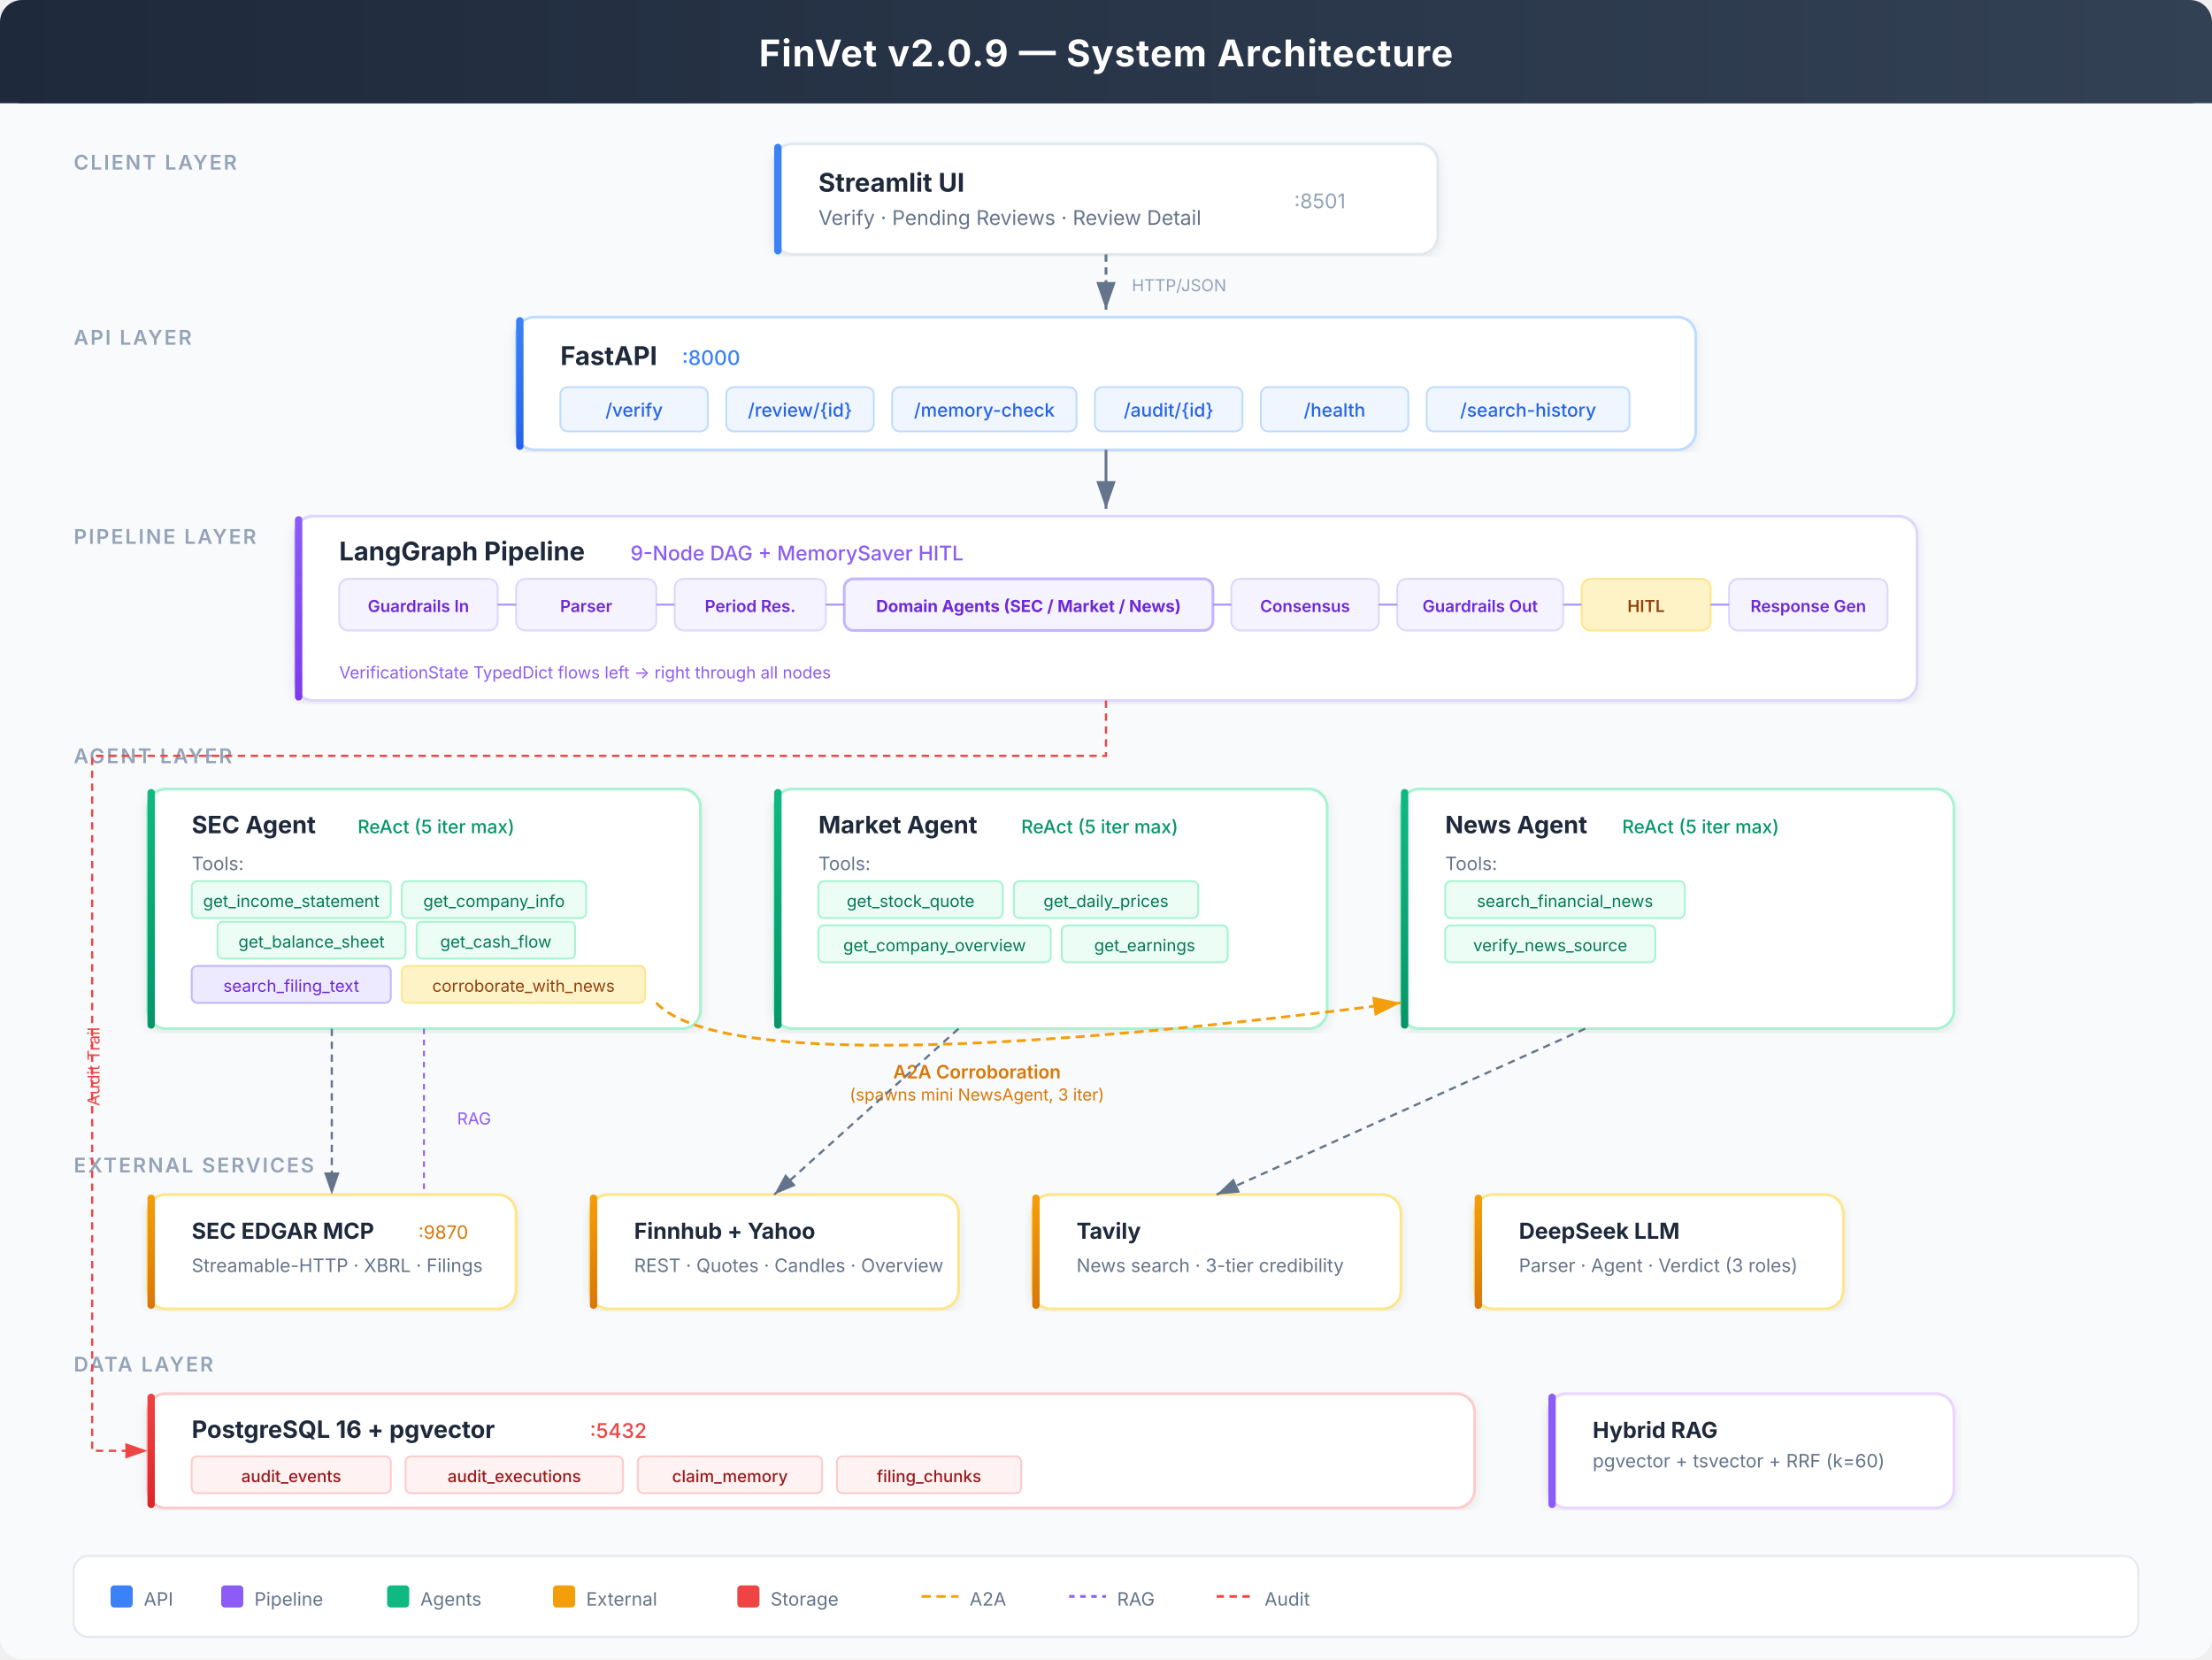
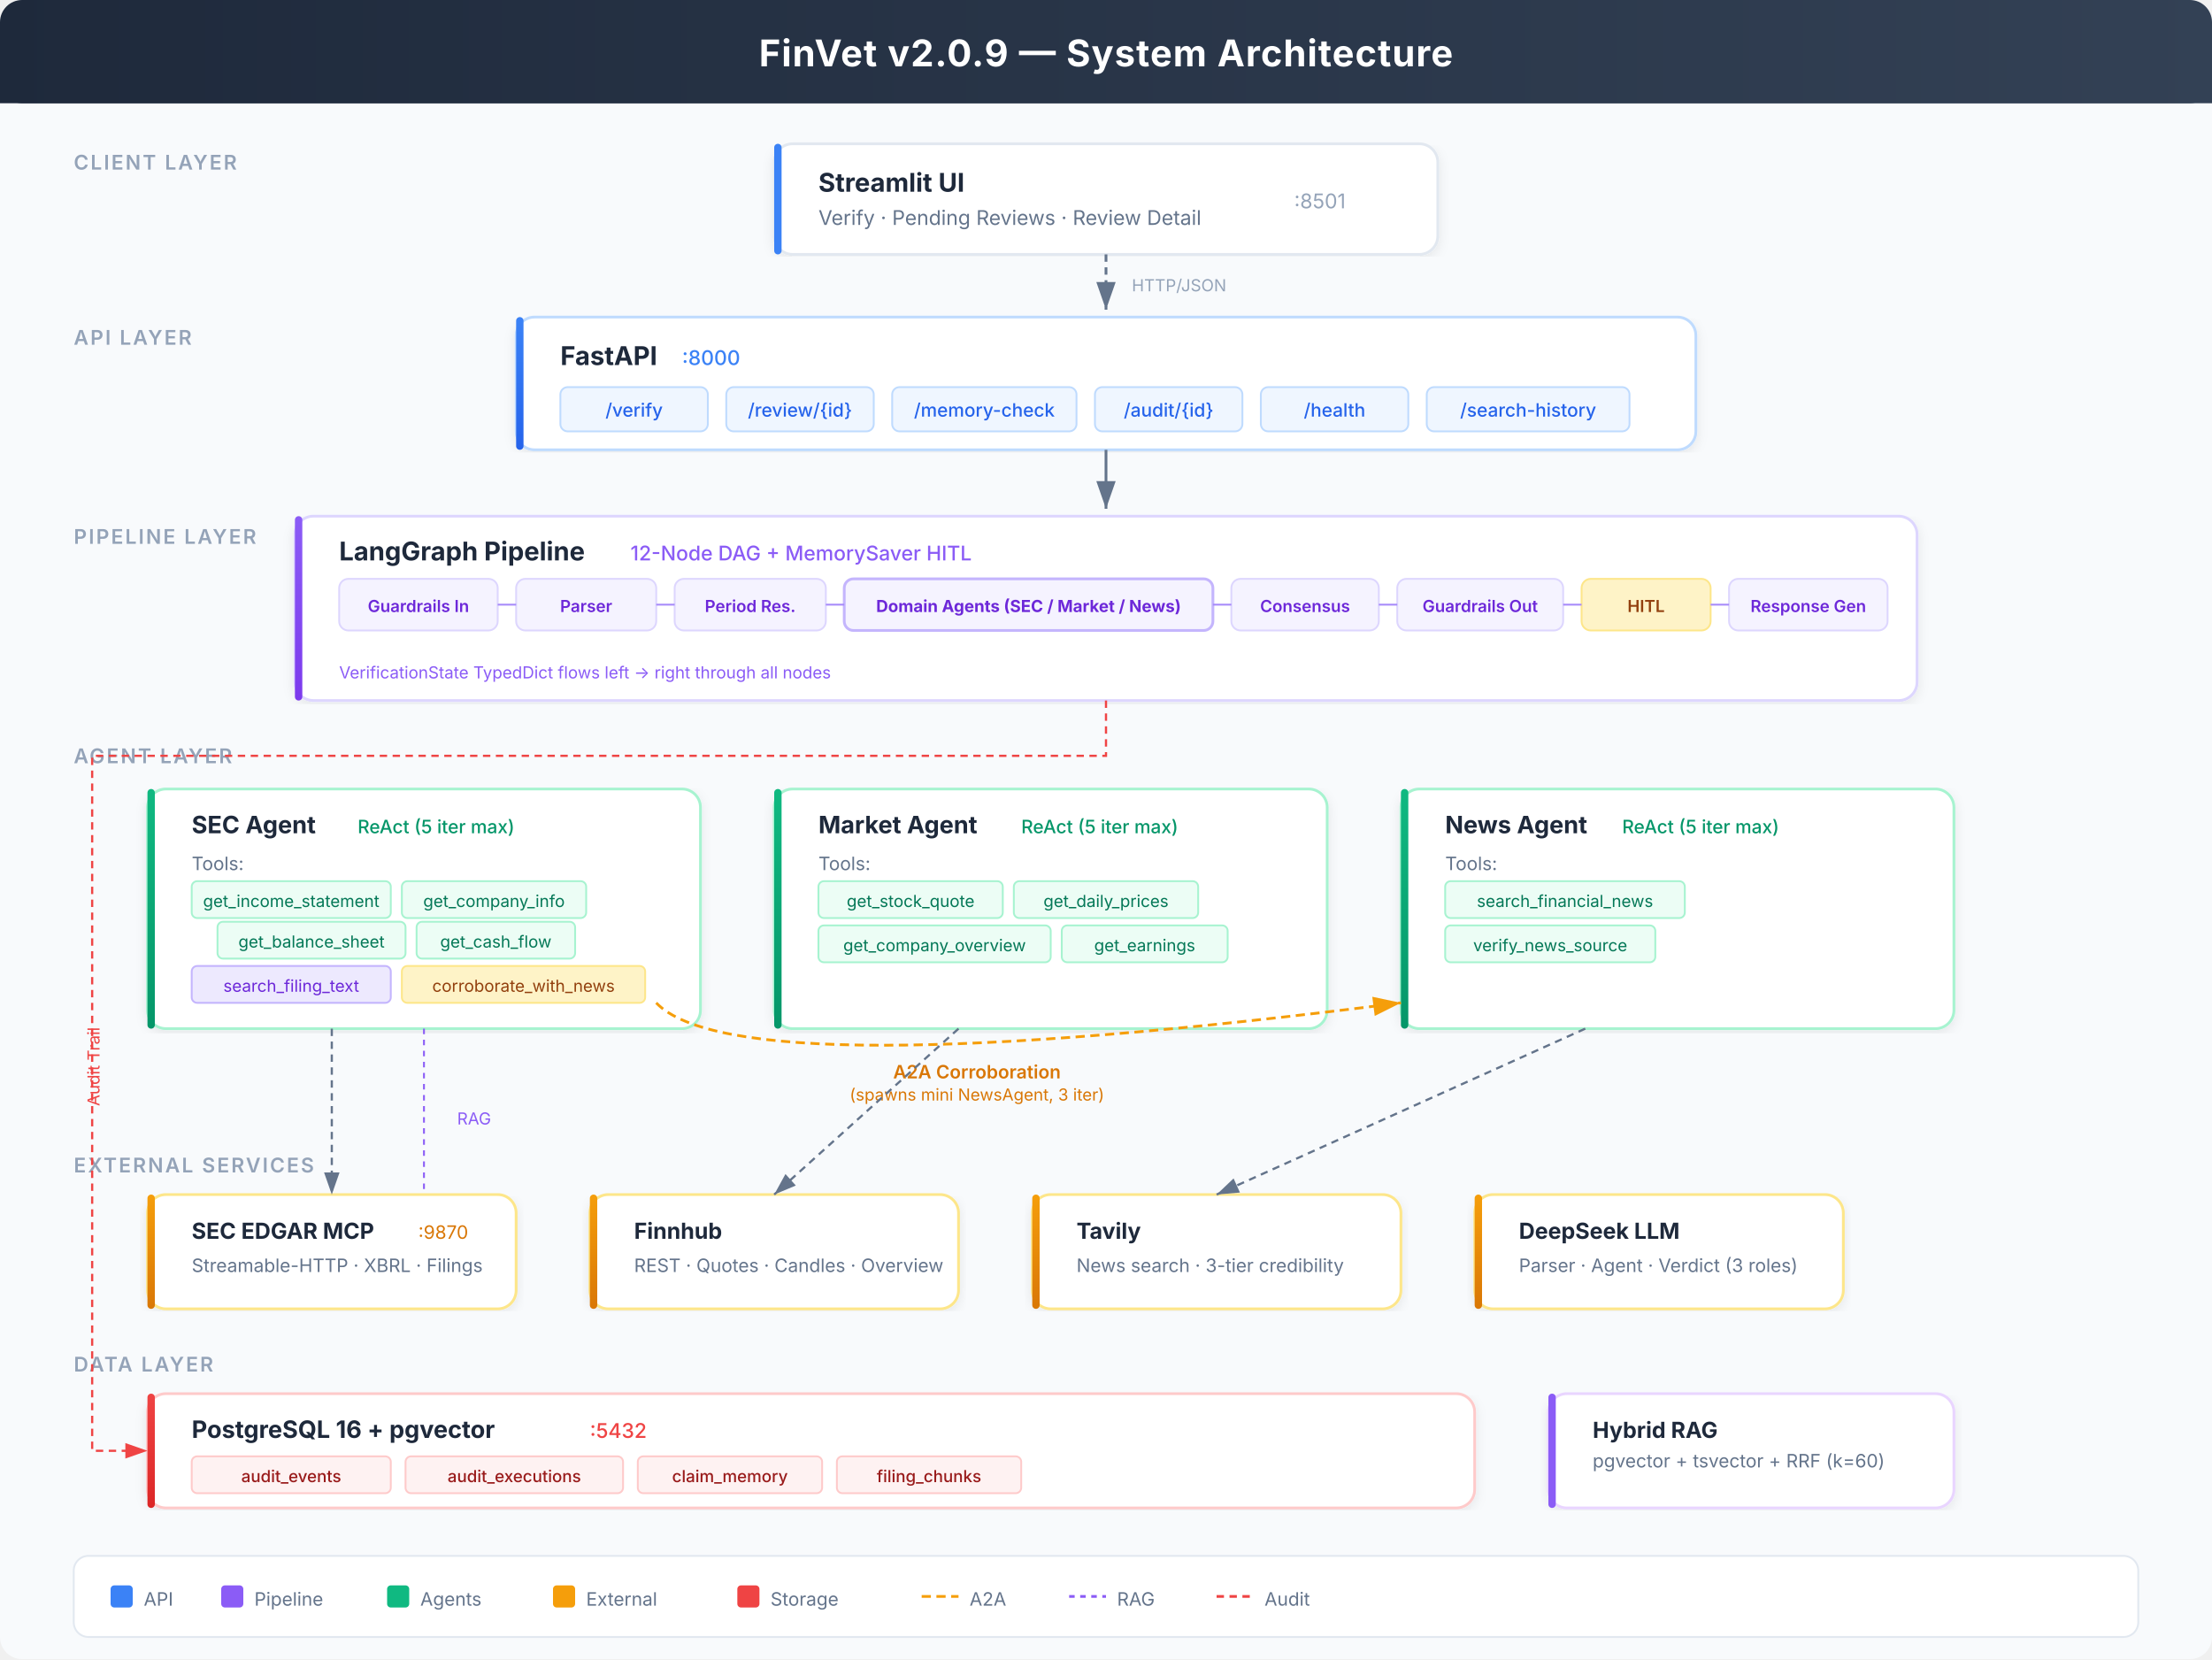
<svg xmlns="http://www.w3.org/2000/svg" viewBox="0 0 1200 900" font-family="Inter, -apple-system, sans-serif">
  <defs>
    <filter id="shadow" x="-2%" y="-2%" width="104%" height="104%">
      <feDropShadow dx="0" dy="2" stdDeviation="3" flood-opacity="0.08" />
    </filter>
    <linearGradient id="headerGrad" x1="0" y1="0" x2="1" y2="0">
      <stop offset="0%" stop-color="#1E293B" />
      <stop offset="100%" stop-color="#334155" />
    </linearGradient>
    <linearGradient id="apiGrad" x1="0" y1="0" x2="0" y2="1">
      <stop offset="0%" stop-color="#3B82F6" />
      <stop offset="100%" stop-color="#2563EB" />
    </linearGradient>
    <linearGradient id="pipeGrad" x1="0" y1="0" x2="0" y2="1">
      <stop offset="0%" stop-color="#8B5CF6" />
      <stop offset="100%" stop-color="#7C3AED" />
    </linearGradient>
    <linearGradient id="agentGrad" x1="0" y1="0" x2="0" y2="1">
      <stop offset="0%" stop-color="#10B981" />
      <stop offset="100%" stop-color="#059669" />
    </linearGradient>
    <linearGradient id="extGrad" x1="0" y1="0" x2="0" y2="1">
      <stop offset="0%" stop-color="#F59E0B" />
      <stop offset="100%" stop-color="#D97706" />
    </linearGradient>
    <linearGradient id="dbGrad" x1="0" y1="0" x2="0" y2="1">
      <stop offset="0%" stop-color="#EF4444" />
      <stop offset="100%" stop-color="#DC2626" />
    </linearGradient>
    <marker id="arrowBlack" markerWidth="10" markerHeight="7" refX="10" refY="3.5" orient="auto">
      <polygon points="0 0, 10 3.5, 0 7" fill="#64748B" />
    </marker>
    <marker id="arrowBlue" markerWidth="10" markerHeight="7" refX="10" refY="3.5" orient="auto">
      <polygon points="0 0, 10 3.5, 0 7" fill="#3B82F6" />
    </marker>
    <marker id="arrowGreen" markerWidth="10" markerHeight="7" refX="10" refY="3.5" orient="auto">
      <polygon points="0 0, 10 3.5, 0 7" fill="#10B981" />
    </marker>
    <marker id="arrowAmber" markerWidth="10" markerHeight="7" refX="10" refY="3.5" orient="auto">
      <polygon points="0 0, 10 3.5, 0 7" fill="#F59E0B" />
    </marker>
    <marker id="arrowRed" markerWidth="10" markerHeight="7" refX="10" refY="3.5" orient="auto">
      <polygon points="0 0, 10 3.5, 0 7" fill="#EF4444" />
    </marker>
  </defs>
  <rect width="1200" height="900" fill="#F8FAFC" rx="12" />
  <rect x="0" y="0" width="1200" height="56" fill="url(#headerGrad)" rx="12" />
  <rect x="0" y="40" width="1200" height="16" fill="url(#headerGrad)" />
  <text x="600" y="36" text-anchor="middle" fill="white" font-size="20" font-weight="700" letter-spacing="0.5">FinVet v2.0.9 — System Architecture</text>
  <text x="40" y="92" fill="#94A3B8" font-size="11" font-weight="600" letter-spacing="1">CLIENT LAYER</text>
  <rect x="420" y="78" width="360" height="60" rx="10" fill="white" stroke="#E2E8F0" stroke-width="1.5" filter="url(#shadow)" />
  <rect x="420" y="78" width="4" height="60" rx="2" fill="#3B82F6" />
  <text x="444" y="104" fill="#1E293B" font-size="14" font-weight="700">Streamlit UI</text>
  <text x="444" y="122" fill="#64748B" font-size="11">Verify · Pending Reviews · Review Detail</text>
  <text x="730" y="113" fill="#94A3B8" font-size="11" text-anchor="end">:8501</text>
  <line x1="600" y1="138" x2="600" y2="168" stroke="#64748B" stroke-width="1.5" marker-end="url(#arrowBlack)" stroke-dasharray="4,3" />
  <text x="614" y="158" fill="#94A3B8" font-size="9">HTTP/JSON</text>
  <text x="40" y="187" fill="#94A3B8" font-size="11" font-weight="600" letter-spacing="1">API LAYER</text>
  <rect x="280" y="172" width="640" height="72" rx="10" fill="white" stroke="#BFDBFE" stroke-width="1.5" filter="url(#shadow)" />
  <rect x="280" y="172" width="4" height="72" rx="2" fill="url(#apiGrad)" />
  <text x="304" y="198" fill="#1E293B" font-size="14" font-weight="700">FastAPI</text>
  <text x="370" y="198" fill="#3B82F6" font-size="11" font-weight="500">:8000</text>
  <g transform="translate(304, 210)">
    <rect x="0" y="0" width="80" height="24" rx="4" fill="#EFF6FF" stroke="#BFDBFE" stroke-width="1" />
    <text x="40" y="16" text-anchor="middle" fill="#2563EB" font-size="10" font-weight="500">/verify</text>
  </g>
  <g transform="translate(394, 210)">
    <rect x="0" y="0" width="80" height="24" rx="4" fill="#EFF6FF" stroke="#BFDBFE" stroke-width="1" />
    <text x="40" y="16" text-anchor="middle" fill="#2563EB" font-size="10" font-weight="500">/review/{id}</text>
  </g>
  <g transform="translate(484, 210)">
    <rect x="0" y="0" width="100" height="24" rx="4" fill="#EFF6FF" stroke="#BFDBFE" stroke-width="1" />
    <text x="50" y="16" text-anchor="middle" fill="#2563EB" font-size="10" font-weight="500">/memory-check</text>
  </g>
  <g transform="translate(594, 210)">
    <rect x="0" y="0" width="80" height="24" rx="4" fill="#EFF6FF" stroke="#BFDBFE" stroke-width="1" />
    <text x="40" y="16" text-anchor="middle" fill="#2563EB" font-size="10" font-weight="500">/audit/{id}</text>
  </g>
  <g transform="translate(684, 210)">
    <rect x="0" y="0" width="80" height="24" rx="4" fill="#EFF6FF" stroke="#BFDBFE" stroke-width="1" />
    <text x="40" y="16" text-anchor="middle" fill="#2563EB" font-size="10" font-weight="500">/health</text>
  </g>
  <g transform="translate(774, 210)">
    <rect x="0" y="0" width="110" height="24" rx="4" fill="#EFF6FF" stroke="#BFDBFE" stroke-width="1" />
    <text x="55" y="16" text-anchor="middle" fill="#2563EB" font-size="10" font-weight="500">/search-history</text>
  </g>
  <line x1="600" y1="244" x2="600" y2="276" stroke="#64748B" stroke-width="1.5" marker-end="url(#arrowBlack)" />
  <text x="40" y="295" fill="#94A3B8" font-size="11" font-weight="600" letter-spacing="1">PIPELINE LAYER</text>
  <rect x="160" y="280" width="880" height="100" rx="10" fill="white" stroke="#DDD6FE" stroke-width="1.5" filter="url(#shadow)" />
  <rect x="160" y="280" width="4" height="100" rx="2" fill="url(#pipeGrad)" />
  <text x="184" y="304" fill="#1E293B" font-size="14" font-weight="700">LangGraph Pipeline</text>
-   <text x="342" y="304" fill="#8B5CF6" font-size="11" font-weight="500">9-Node DAG + MemorySaver HITL</text>
+   <text x="342" y="304" fill="#8B5CF6" font-size="11" font-weight="500">12-Node DAG + MemorySaver HITL</text>
  <g transform="translate(184, 314)">
    <rect x="0" y="0" width="86" height="28" rx="5" fill="#F5F3FF" stroke="#DDD6FE" stroke-width="1" />
    <text x="43" y="18" text-anchor="middle" fill="#6D28D9" font-size="9" font-weight="600">Guardrails In</text>
  </g>
  <g transform="translate(280, 314)">
    <rect x="0" y="0" width="76" height="28" rx="5" fill="#F5F3FF" stroke="#DDD6FE" stroke-width="1" />
    <text x="38" y="18" text-anchor="middle" fill="#6D28D9" font-size="9" font-weight="600">Parser</text>
  </g>
  <g transform="translate(366, 314)">
    <rect x="0" y="0" width="82" height="28" rx="5" fill="#F5F3FF" stroke="#DDD6FE" stroke-width="1" />
    <text x="41" y="18" text-anchor="middle" fill="#6D28D9" font-size="9" font-weight="600">Period Res.</text>
  </g>
  <g transform="translate(458, 314)">
    <rect x="0" y="0" width="200" height="28" rx="5" fill="#F5F3FF" stroke="#C4B5FD" stroke-width="1.5" />
    <text x="100" y="18" text-anchor="middle" fill="#6D28D9" font-size="9" font-weight="700">Domain Agents (SEC / Market / News)</text>
  </g>
  <g transform="translate(668, 314)">
    <rect x="0" y="0" width="80" height="28" rx="5" fill="#F5F3FF" stroke="#DDD6FE" stroke-width="1" />
    <text x="40" y="18" text-anchor="middle" fill="#6D28D9" font-size="9" font-weight="600">Consensus</text>
  </g>
  <g transform="translate(758, 314)">
    <rect x="0" y="0" width="90" height="28" rx="5" fill="#F5F3FF" stroke="#DDD6FE" stroke-width="1" />
    <text x="45" y="18" text-anchor="middle" fill="#6D28D9" font-size="9" font-weight="600">Guardrails Out</text>
  </g>
  <g transform="translate(858, 314)">
    <rect x="0" y="0" width="70" height="28" rx="5" fill="#FEF3C7" stroke="#FDE68A" stroke-width="1" />
    <text x="35" y="18" text-anchor="middle" fill="#92400E" font-size="9" font-weight="600">HITL</text>
  </g>
  <g transform="translate(938, 314)">
    <rect x="0" y="0" width="86" height="28" rx="5" fill="#F5F3FF" stroke="#DDD6FE" stroke-width="1" />
    <text x="43" y="18" text-anchor="middle" fill="#6D28D9" font-size="9" font-weight="600">Response Gen</text>
  </g>
  <line x1="270" y1="328" x2="280" y2="328" stroke="#A78BFA" stroke-width="1" />
  <line x1="356" y1="328" x2="366" y2="328" stroke="#A78BFA" stroke-width="1" />
  <line x1="448" y1="328" x2="458" y2="328" stroke="#A78BFA" stroke-width="1" />
  <line x1="658" y1="328" x2="668" y2="328" stroke="#A78BFA" stroke-width="1" />
  <line x1="748" y1="328" x2="758" y2="328" stroke="#A78BFA" stroke-width="1" />
  <line x1="848" y1="328" x2="858" y2="328" stroke="#A78BFA" stroke-width="1" />
  <line x1="928" y1="328" x2="938" y2="328" stroke="#A78BFA" stroke-width="1" />
  <text x="184" y="368" fill="#8B5CF6" font-size="9">VerificationState TypedDict flows left → right through all nodes</text>
  <text x="40" y="414" fill="#94A3B8" font-size="11" font-weight="600" letter-spacing="1">AGENT LAYER</text>
  <rect x="80" y="428" width="300" height="130" rx="10" fill="white" stroke="#A7F3D0" stroke-width="1.5" filter="url(#shadow)" />
  <rect x="80" y="428" width="4" height="130" rx="2" fill="url(#agentGrad)" />
  <text x="104" y="452" fill="#1E293B" font-size="13" font-weight="700">SEC Agent</text>
  <text x="194" y="452" fill="#059669" font-size="10" font-weight="500">ReAct (5 iter max)</text>
  <text x="104" y="472" fill="#64748B" font-size="10">Tools:</text>
  <g transform="translate(104, 478)">
    <rect x="0" y="0" width="108" height="20" rx="3" fill="#ECFDF5" stroke="#A7F3D0" stroke-width="1" />
    <text x="54" y="14" text-anchor="middle" fill="#047857" font-size="9">get_income_statement</text>
  </g>
  <g transform="translate(118, 500)">
    <rect x="0" y="0" width="102" height="20" rx="3" fill="#ECFDF5" stroke="#A7F3D0" stroke-width="1" />
    <text x="51" y="14" text-anchor="middle" fill="#047857" font-size="9">get_balance_sheet</text>
  </g>
  <g transform="translate(226, 500)">
    <rect x="0" y="0" width="86" height="20" rx="3" fill="#ECFDF5" stroke="#A7F3D0" stroke-width="1" />
    <text x="43" y="14" text-anchor="middle" fill="#047857" font-size="9">get_cash_flow</text>
  </g>
  <g transform="translate(218, 478)">
    <rect x="0" y="0" width="100" height="20" rx="3" fill="#ECFDF5" stroke="#A7F3D0" stroke-width="1" />
    <text x="50" y="14" text-anchor="middle" fill="#047857" font-size="9">get_company_info</text>
  </g>
  <g transform="translate(104, 524)">
    <rect x="0" y="0" width="108" height="20" rx="3" fill="#EDE9FE" stroke="#C4B5FD" stroke-width="1" />
    <text x="54" y="14" text-anchor="middle" fill="#6D28D9" font-size="9">search_filing_text</text>
  </g>
  <g transform="translate(218, 524)">
    <rect x="0" y="0" width="132" height="20" rx="3" fill="#FEF3C7" stroke="#FDE68A" stroke-width="1" />
    <text x="66" y="14" text-anchor="middle" fill="#92400E" font-size="9">corroborate_with_news</text>
  </g>
  <rect x="420" y="428" width="300" height="130" rx="10" fill="white" stroke="#A7F3D0" stroke-width="1.5" filter="url(#shadow)" />
  <rect x="420" y="428" width="4" height="130" rx="2" fill="url(#agentGrad)" />
  <text x="444" y="452" fill="#1E293B" font-size="13" font-weight="700">Market Agent</text>
  <text x="554" y="452" fill="#059669" font-size="10" font-weight="500">ReAct (5 iter max)</text>
  <text x="444" y="472" fill="#64748B" font-size="10">Tools:</text>
  <g transform="translate(444, 478)">
    <rect x="0" y="0" width="100" height="20" rx="3" fill="#ECFDF5" stroke="#A7F3D0" stroke-width="1" />
    <text x="50" y="14" text-anchor="middle" fill="#047857" font-size="9">get_stock_quote</text>
  </g>
  <g transform="translate(550, 478)">
    <rect x="0" y="0" width="100" height="20" rx="3" fill="#ECFDF5" stroke="#A7F3D0" stroke-width="1" />
    <text x="50" y="14" text-anchor="middle" fill="#047857" font-size="9">get_daily_prices</text>
  </g>
  <g transform="translate(444, 502)">
    <rect x="0" y="0" width="126" height="20" rx="3" fill="#ECFDF5" stroke="#A7F3D0" stroke-width="1" />
    <text x="63" y="14" text-anchor="middle" fill="#047857" font-size="9">get_company_overview</text>
  </g>
  <g transform="translate(576, 502)">
    <rect x="0" y="0" width="90" height="20" rx="3" fill="#ECFDF5" stroke="#A7F3D0" stroke-width="1" />
    <text x="45" y="14" text-anchor="middle" fill="#047857" font-size="9">get_earnings</text>
  </g>
  <rect x="760" y="428" width="300" height="130" rx="10" fill="white" stroke="#A7F3D0" stroke-width="1.5" filter="url(#shadow)" />
  <rect x="760" y="428" width="4" height="130" rx="2" fill="url(#agentGrad)" />
  <text x="784" y="452" fill="#1E293B" font-size="13" font-weight="700">News Agent</text>
  <text x="880" y="452" fill="#059669" font-size="10" font-weight="500">ReAct (5 iter max)</text>
  <text x="784" y="472" fill="#64748B" font-size="10">Tools:</text>
  <g transform="translate(784, 478)">
    <rect x="0" y="0" width="130" height="20" rx="3" fill="#ECFDF5" stroke="#A7F3D0" stroke-width="1" />
    <text x="65" y="14" text-anchor="middle" fill="#047857" font-size="9">search_financial_news</text>
  </g>
  <g transform="translate(784, 502)">
    <rect x="0" y="0" width="114" height="20" rx="3" fill="#ECFDF5" stroke="#A7F3D0" stroke-width="1" />
    <text x="57" y="14" text-anchor="middle" fill="#047857" font-size="9">verify_news_source</text>
  </g>
  <path d="M 356 544 Q 400 590 760 544" fill="none" stroke="#F59E0B" stroke-width="1.5" stroke-dasharray="5,3" marker-end="url(#arrowAmber)" />
  <text x="530" y="585" text-anchor="middle" fill="#D97706" font-size="10" font-weight="600">A2A Corroboration</text>
  <text x="530" y="597" text-anchor="middle" fill="#D97706" font-size="9">(spawns mini NewsAgent, 3 iter)</text>
  <text x="40" y="636" fill="#94A3B8" font-size="11" font-weight="600" letter-spacing="1">EXTERNAL SERVICES</text>
  <rect x="80" y="648" width="200" height="62" rx="10" fill="white" stroke="#FDE68A" stroke-width="1.5" filter="url(#shadow)" />
  <rect x="80" y="648" width="4" height="62" rx="2" fill="url(#extGrad)" />
  <text x="104" y="672" fill="#1E293B" font-size="12" font-weight="700">SEC EDGAR MCP</text>
  <text x="104" y="690" fill="#64748B" font-size="10">Streamable-HTTP · XBRL · Filings</text>
  <text x="254" y="672" fill="#D97706" font-size="10" text-anchor="end">:9870</text>
  <rect x="320" y="648" width="200" height="62" rx="10" fill="white" stroke="#FDE68A" stroke-width="1.5" filter="url(#shadow)" />
  <rect x="320" y="648" width="4" height="62" rx="2" fill="url(#extGrad)" />
-   <text x="344" y="672" fill="#1E293B" font-size="12" font-weight="700">Finnhub + Yahoo</text>
+   <text x="344" y="672" fill="#1E293B" font-size="12" font-weight="700">Finnhub</text>
  <text x="344" y="690" fill="#64748B" font-size="10">REST · Quotes · Candles · Overview</text>
  <rect x="560" y="648" width="200" height="62" rx="10" fill="white" stroke="#FDE68A" stroke-width="1.5" filter="url(#shadow)" />
  <rect x="560" y="648" width="4" height="62" rx="2" fill="url(#extGrad)" />
  <text x="584" y="672" fill="#1E293B" font-size="12" font-weight="700">Tavily</text>
  <text x="584" y="690" fill="#64748B" font-size="10">News search · 3-tier credibility</text>
  <rect x="800" y="648" width="200" height="62" rx="10" fill="white" stroke="#FDE68A" stroke-width="1.5" filter="url(#shadow)" />
  <rect x="800" y="648" width="4" height="62" rx="2" fill="url(#extGrad)" />
  <text x="824" y="672" fill="#1E293B" font-size="12" font-weight="700">DeepSeek LLM</text>
  <text x="824" y="690" fill="#64748B" font-size="10">Parser · Agent · Verdict (3 roles)</text>
  <line x1="180" y1="558" x2="180" y2="648" stroke="#64748B" stroke-width="1.2" marker-end="url(#arrowBlack)" stroke-dasharray="4,3" />
  <line x1="520" y1="558" x2="420" y2="648" stroke="#64748B" stroke-width="1.2" marker-end="url(#arrowBlack)" stroke-dasharray="4,3" />
  <line x1="860" y1="558" x2="660" y2="648" stroke="#64748B" stroke-width="1.2" marker-end="url(#arrowBlack)" stroke-dasharray="4,3" />
  <text x="40" y="744" fill="#94A3B8" font-size="11" font-weight="600" letter-spacing="1">DATA LAYER</text>
  <rect x="80" y="756" width="720" height="62" rx="10" fill="white" stroke="#FECACA" stroke-width="1.5" filter="url(#shadow)" />
  <rect x="80" y="756" width="4" height="62" rx="2" fill="url(#dbGrad)" />
  <text x="104" y="780" fill="#1E293B" font-size="13" font-weight="700">PostgreSQL 16 + pgvector</text>
  <text x="320" y="780" fill="#EF4444" font-size="11" font-weight="500">:5432</text>
  <g transform="translate(104, 790)">
    <rect x="0" y="0" width="108" height="20" rx="3" fill="#FEF2F2" stroke="#FECACA" stroke-width="1" />
    <text x="54" y="14" text-anchor="middle" fill="#991B1B" font-size="9" font-weight="500">audit_events</text>
  </g>
  <g transform="translate(220, 790)">
    <rect x="0" y="0" width="118" height="20" rx="3" fill="#FEF2F2" stroke="#FECACA" stroke-width="1" />
    <text x="59" y="14" text-anchor="middle" fill="#991B1B" font-size="9" font-weight="500">audit_executions</text>
  </g>
  <g transform="translate(346, 790)">
    <rect x="0" y="0" width="100" height="20" rx="3" fill="#FEF2F2" stroke="#FECACA" stroke-width="1" />
    <text x="50" y="14" text-anchor="middle" fill="#991B1B" font-size="9" font-weight="500">claim_memory</text>
  </g>
  <g transform="translate(454, 790)">
    <rect x="0" y="0" width="100" height="20" rx="3" fill="#FEF2F2" stroke="#FECACA" stroke-width="1" />
    <text x="50" y="14" text-anchor="middle" fill="#991B1B" font-size="9" font-weight="500">filing_chunks</text>
  </g>
  <rect x="840" y="756" width="220" height="62" rx="10" fill="white" stroke="#E9D5FF" stroke-width="1.5" filter="url(#shadow)" />
  <rect x="840" y="756" width="4" height="62" rx="2" fill="#8B5CF6" />
  <text x="864" y="780" fill="#1E293B" font-size="12" font-weight="700">Hybrid RAG</text>
  <text x="864" y="796" fill="#64748B" font-size="10">pgvector + tsvector + RRF (k=60)</text>
  <line x1="230" y1="558" x2="230" y2="648" stroke="#8B5CF6" stroke-width="1" stroke-dasharray="3,3" />
  <text x="248" y="610" fill="#8B5CF6" font-size="9">RAG</text>
  <path d="M 600 380 L 600 410 L 50 410 L 50 787 L 80 787" fill="none" stroke="#EF4444" stroke-width="1.2" marker-end="url(#arrowRed)" stroke-dasharray="4,3" />
  <text x="54" y="600" fill="#EF4444" font-size="9" transform="rotate(-90, 54, 600)">Audit Trail</text>
  <rect x="40" y="844" width="1120" height="44" rx="8" fill="white" stroke="#E2E8F0" stroke-width="1" />
  <g transform="translate(60, 860)">
    <rect x="0" y="0" width="12" height="12" rx="2" fill="#3B82F6" />
    <text x="18" y="11" fill="#64748B" font-size="10">API</text>
  </g>
  <g transform="translate(120, 860)">
    <rect x="0" y="0" width="12" height="12" rx="2" fill="#8B5CF6" />
    <text x="18" y="11" fill="#64748B" font-size="10">Pipeline</text>
  </g>
  <g transform="translate(210, 860)">
    <rect x="0" y="0" width="12" height="12" rx="2" fill="#10B981" />
    <text x="18" y="11" fill="#64748B" font-size="10">Agents</text>
  </g>
  <g transform="translate(300, 860)">
    <rect x="0" y="0" width="12" height="12" rx="2" fill="#F59E0B" />
    <text x="18" y="11" fill="#64748B" font-size="10">External</text>
  </g>
  <g transform="translate(400, 860)">
    <rect x="0" y="0" width="12" height="12" rx="2" fill="#EF4444" />
    <text x="18" y="11" fill="#64748B" font-size="10">Storage</text>
  </g>
  <g transform="translate(500, 860)">
    <line x1="0" y1="6" x2="20" y2="6" stroke="#F59E0B" stroke-width="1.5" stroke-dasharray="5,3" />
    <text x="26" y="11" fill="#64748B" font-size="10">A2A</text>
  </g>
  <g transform="translate(580, 860)">
    <line x1="0" y1="6" x2="20" y2="6" stroke="#8B5CF6" stroke-width="1.5" stroke-dasharray="3,3" />
    <text x="26" y="11" fill="#64748B" font-size="10">RAG</text>
  </g>
  <g transform="translate(660, 860)">
    <line x1="0" y1="6" x2="20" y2="6" stroke="#EF4444" stroke-width="1.5" stroke-dasharray="4,3" />
    <text x="26" y="11" fill="#64748B" font-size="10">Audit</text>
  </g>
</svg>
